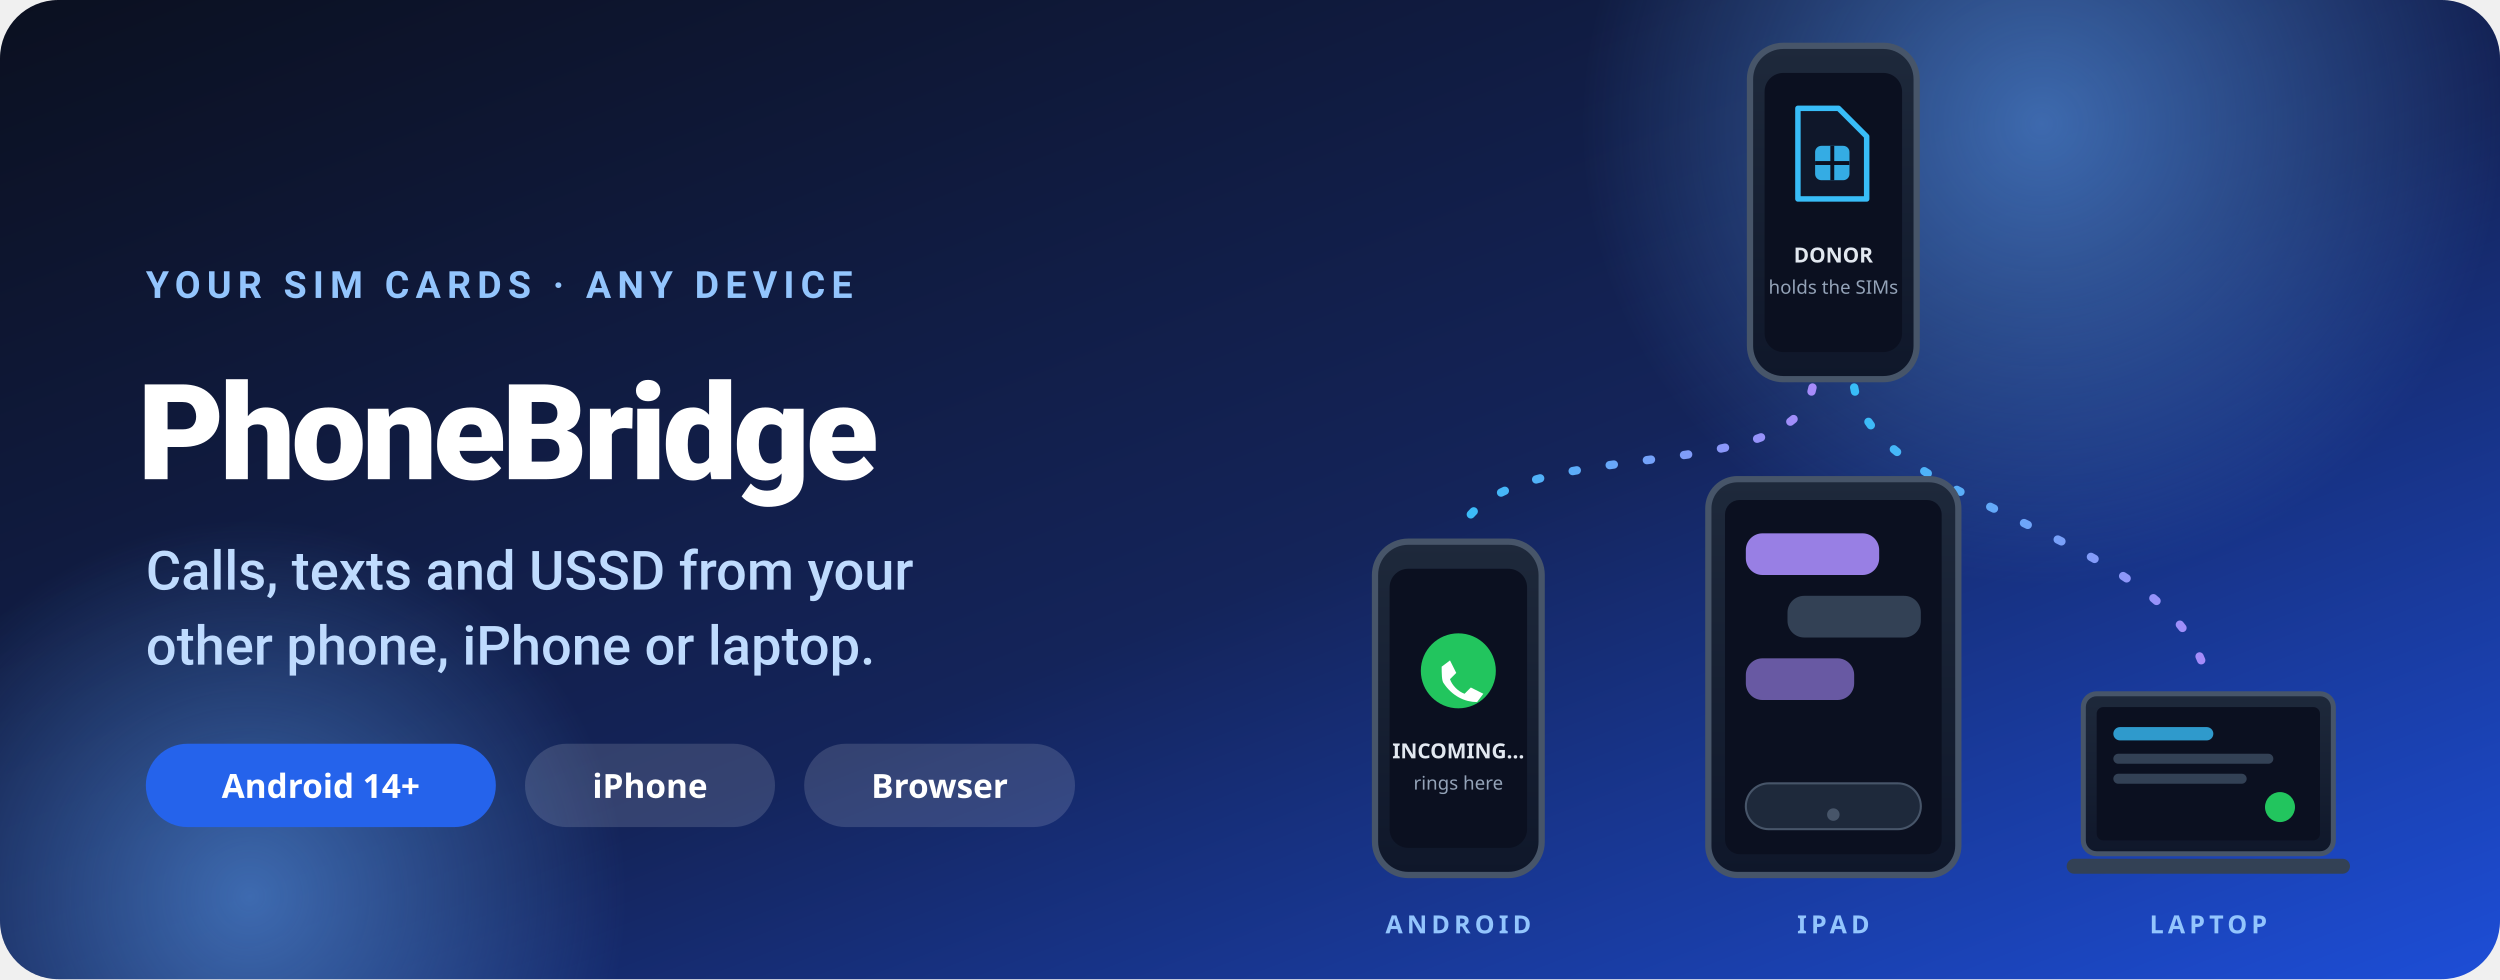
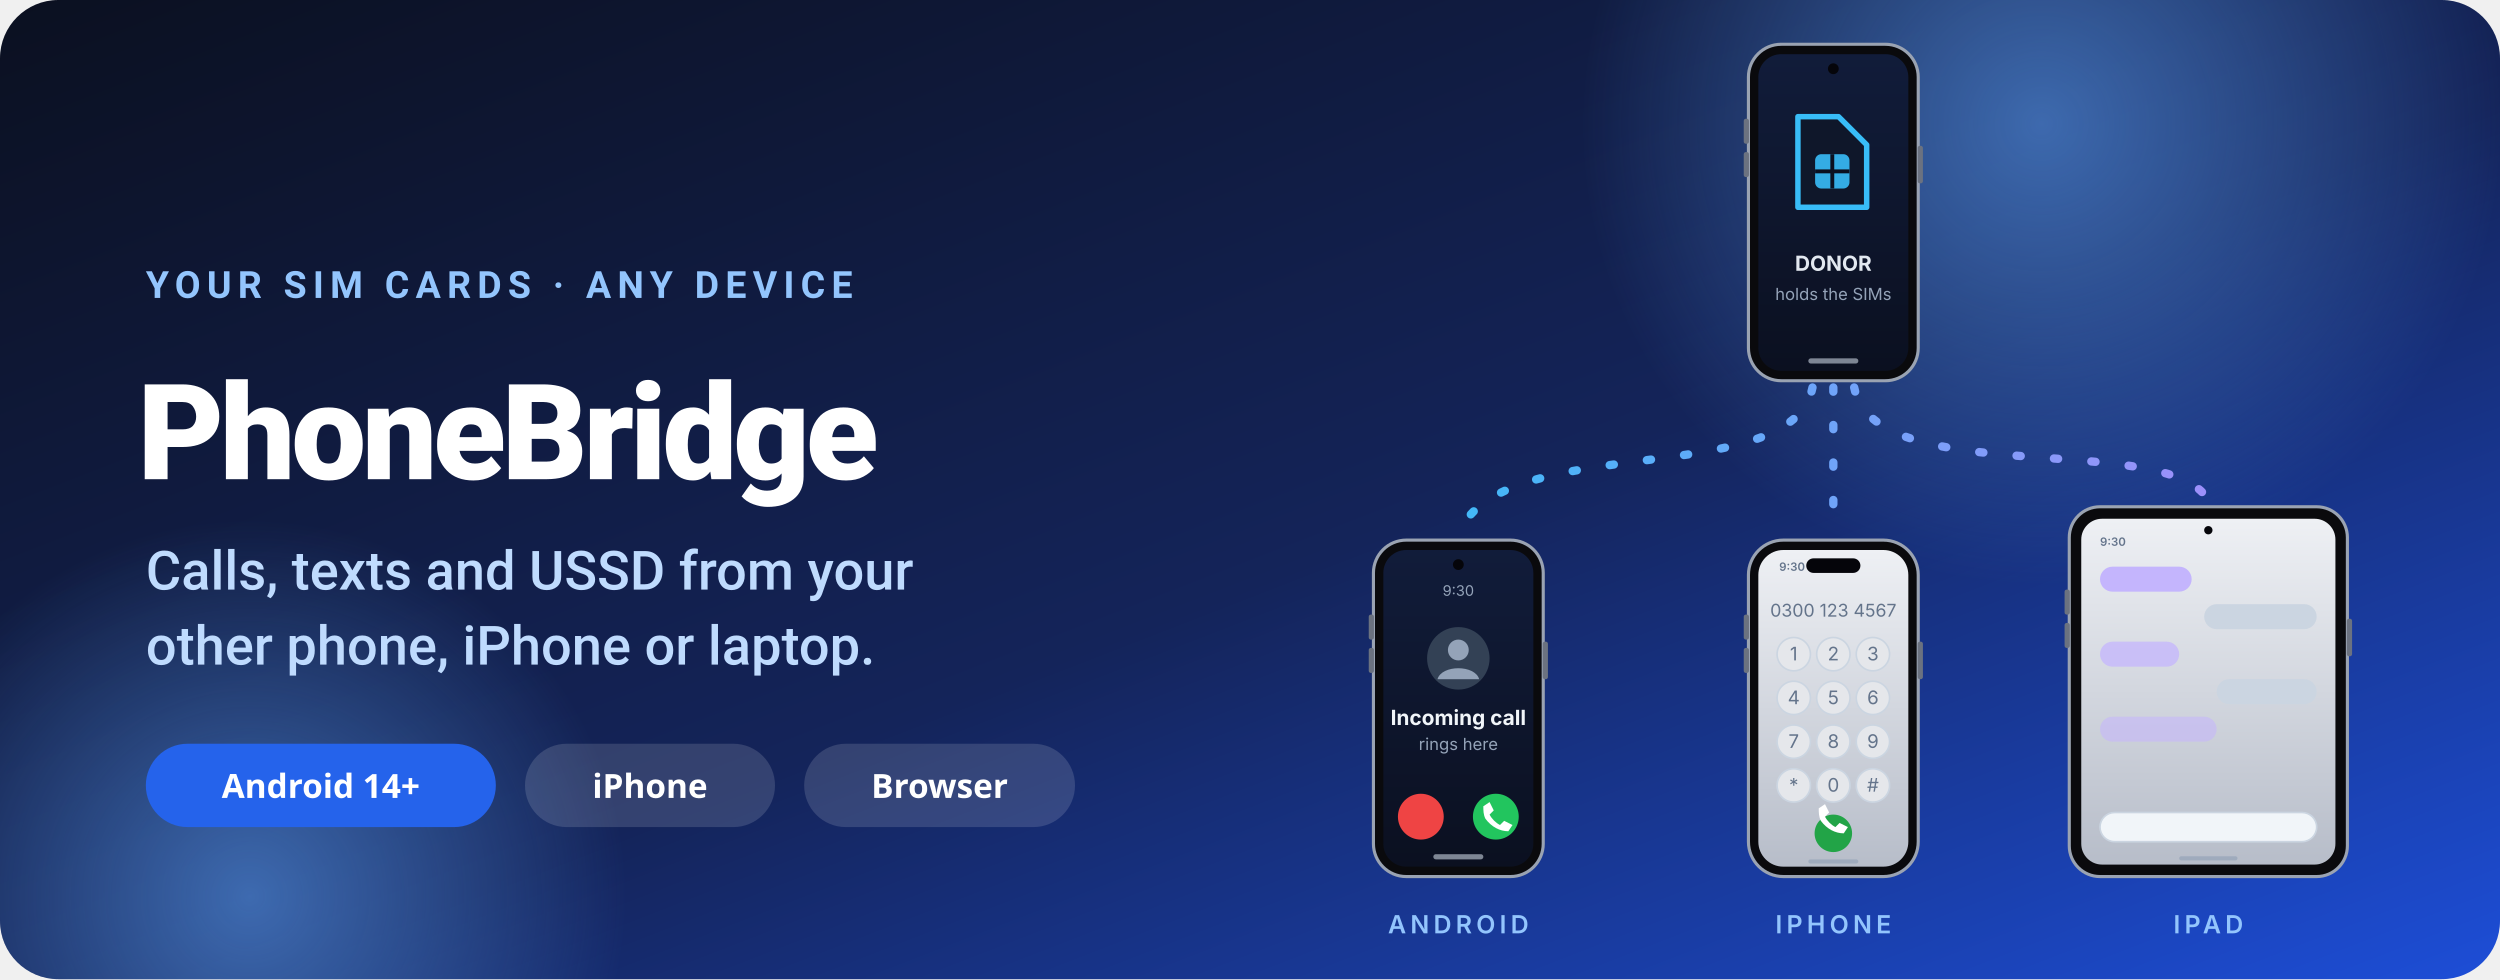
<svg xmlns="http://www.w3.org/2000/svg" viewBox="0 0 1200 470" width="1200" height="470" role="img" aria-label="PhoneBridge: your SIM cards on any device">
  <defs>
    <linearGradient id="bg" x1="0" y1="0" x2="1" y2="1">
      <stop offset="0" stop-color="#0b1020" />
      <stop offset="0.55" stop-color="#14245a" />
      <stop offset="1" stop-color="#1d4ed8" />
    </linearGradient>
    <linearGradient id="phone" x1="0" y1="0" x2="0" y2="1">
      <stop offset="0" stop-color="#1e293b" />
      <stop offset="1" stop-color="#0f172a" />
    </linearGradient>
-     <linearGradient id="beam" x1="0" y1="0" x2="1" y2="0">
+     <linearGradient id="beam" gradientUnits="userSpaceOnUse" x1="660" y1="0" x2="1100" y2="0">
      <stop offset="0" stop-color="#38bdf8" />
      <stop offset="1" stop-color="#a78bfa" />
+     </linearGradient>
+     <linearGradient id="night" x1="0" y1="0" x2="0" y2="1">
+       <stop offset="0" stop-color="#111c3a" />
+       <stop offset="1" stop-color="#0b1020" />
+     </linearGradient>
+     <linearGradient id="day" x1="0" y1="0" x2="0" y2="1">
+       <stop offset="0" stop-color="#eef0f4" />
+       <stop offset="1" stop-color="#b7bdc9" />
    </linearGradient>
    <radialGradient id="glow">
      <stop offset="0" stop-color="#60a5fa" stop-opacity=".55" />
      <stop offset="1" stop-color="#60a5fa" stop-opacity="0" />
    </radialGradient>
    <clipPath id="round">
      <rect width="1200" height="470" rx="28" />
    </clipPath>
  </defs>
  <style>
    .t1{font:800 64px/1 system-ui,-apple-system,'Segoe UI',Roboto,sans-serif;fill:#fff;letter-spacing:-2px}
    .t2{font:500 26px system-ui,-apple-system,'Segoe UI',Roboto,sans-serif;fill:#bfdbfe}
    .t3{font:600 18px system-ui,-apple-system,'Segoe UI',Roboto,sans-serif;fill:#93c5fd;letter-spacing:3px}
    .line{fill:none;stroke:url(#beam);stroke-width:4;stroke-linecap:round;stroke-dasharray:2 16;animation:flow 1.2s linear infinite}
    .wave{fill:none;stroke:#38bdf8;stroke-width:3;transform-box:fill-box;transform-origin:center;animation:ping 2.4s ease-out infinite;opacity:0}
    .w2{animation-delay:.8s}.w3{animation-delay:1.6s}
    .float{animation:bob 5s ease-in-out infinite}.float2{animation:bob 5s ease-in-out -2.5s infinite}
    .orb{animation:drift 14s ease-in-out infinite}
    .tick{animation:blink 2.4s ease-in-out infinite}
    @keyframes flow{to{stroke-dashoffset:-36}}
    @keyframes ping{0%{transform:scale(.4);opacity:.9}100%{transform:scale(1.6);opacity:0}}
    @keyframes bob{0%,100%{transform:translateY(0)}50%{transform:translateY(-6px)}}
    @keyframes drift{0%,100%{transform:translate(0,0)}50%{transform:translate(40px,-20px)}}
    @keyframes blink{0%,100%{opacity:.35}50%{opacity:1}}
    @media (prefers-reduced-motion:reduce){*{animation:none!important}}
  </style>
  <g clip-path="url(#round)">
    <rect width="1200" height="470" fill="url(#bg)" />
    <circle class="orb" cx="980" cy="60" r="220" fill="url(#glow)" />
    <circle class="orb" cx="120" cy="430" r="180" fill="url(#glow)" style="animation-delay:-6s" />
    <text class="t3" x="70" y="143">YOUR SIM CARDS · ANY DEVICE</text>
    <text class="t1" x="66" y="230">PhoneBridge</text>
    <text class="t2" x="70" y="283">Calls, texts and USSD from your</text>
    <text class="t2" x="70" y="319">other phone, iPhone or laptop.</text>
    <g transform="translate(70,357)">
      <rect width="168" height="40" rx="20" fill="#2563eb" />
      <text x="84" y="26" text-anchor="middle" font-family="system-ui,sans-serif" font-weight="700" font-size="16" fill="#fff">Android 14+</text>
      <rect x="182" width="120" height="40" rx="20" fill="#ffffff" fill-opacity=".14" />
      <text x="242" y="26" text-anchor="middle" font-family="system-ui,sans-serif" font-weight="700" font-size="16" fill="#fff">iPhone</text>
      <rect x="316" width="130" height="40" rx="20" fill="#ffffff" fill-opacity=".14" />
      <text x="381" y="26" text-anchor="middle" font-family="system-ui,sans-serif" font-weight="700" font-size="16" fill="#fff">Browser</text>
    </g>
    <g transform="translate(840,22)">
      <g class="float">
-         <rect width="80" height="160" rx="16" fill="url(#phone)" stroke="#475569" stroke-width="3" />
-         <rect x="7" y="13" width="66" height="134" rx="9" fill="#0b1020" />
-         <g transform="translate(23,30) scale(.75)">
+         <rect x="-1.5" y="-1.5" width="83" height="163" rx="16.5" fill="#9aa3b2" />
+         <rect width="80" height="160" rx="15" fill="#0a0a0d" />
+         <rect x="-3" y="35" width="2.5" height="12" rx="1" fill="#6b7280" />
+         <rect x="-3" y="51" width="2.5" height="12" rx="1" fill="#6b7280" />
+         <rect x="80.5" y="48" width="2.5" height="18" rx="1" fill="#6b7280" />
+         <rect x="4" y="4" width="72" height="152" rx="11" fill="url(#night)" />
+         <circle cx="40" cy="11" r="2.6" fill="#05050a" />
+         <g transform="translate(23,34) scale(.75)">
          <path d="M0 0H26L44 18V58H0Z" fill="#0f172a" stroke="#38bdf8" stroke-width="3.5" stroke-linejoin="round" />
          <rect x="11" y="24" width="22" height="22" rx="4" fill="#38bdf8" opacity=".9" />
          <path d="M11 35H33M22 24V46" stroke="#0b1020" stroke-width="2.5" />
        </g>
-         <text x="40" y="104" text-anchor="middle" font-family="system-ui,sans-serif" font-weight="700" font-size="10" fill="#e2e8f0">DONOR</text>
-         <text x="40" y="119" text-anchor="middle" font-family="system-ui,sans-serif" font-size="9" fill="#94a3b8">holds the SIMs</text>
+         <text x="40" y="108" text-anchor="middle" font-family="system-ui,-apple-system,Segoe UI,sans-serif" font-weight="700" font-size="10" fill="#e2e8f0">DONOR</text>
+         <text x="40" y="122" text-anchor="middle" font-family="system-ui,-apple-system,Segoe UI,sans-serif" font-size="8" fill="#94a3b8">holds the SIMs</text>
+         <rect x="28" y="150" width="24" height="2.5" rx="1.2" fill="#cbd5e1" opacity=".6" />
      </g>
    </g>
    <path class="line" d="M870 186 C 860 236, 722 206, 700 256" />
-     <path class="line" d="M880 186 L 880 226" style="animation-delay:-.4s" />
-     <path class="line" d="M890 186 C 900 246, 1050 256, 1060 330" style="animation-delay:-.8s" />
+     <path class="line" d="M880 186 L 880 256" style="animation-delay:-.4s" />
+     <path class="line" d="M890 186 C 900 236, 1040 206, 1060 240" style="animation-delay:-.8s" />
    <g transform="translate(660,260)">
      <g class="float">
        <circle class="wave" cx="40" cy="80" r="46" />
        <circle class="wave w2" cx="40" cy="80" r="46" />
        <circle class="wave w3" cx="40" cy="80" r="46" />
-         <rect width="80" height="160" rx="16" fill="url(#phone)" stroke="#475569" stroke-width="3" />
-         <rect x="7" y="13" width="66" height="134" rx="9" fill="#0b1020" />
-         <circle cx="40" cy="62" r="18" fill="#22c55e" />
-         <path d="M33 68c4 6 10 9 16 9l3-4-6-3-3 3c-3-1-6-4-7-7l3-3-3-6-4 3c0 3 0 7 1 8z" fill="#fff" class="tick" />
-         <text x="40" y="104" text-anchor="middle" font-family="system-ui,sans-serif" font-weight="700" font-size="10" fill="#e2e8f0">INCOMING…</text>
-         <text x="40" y="119" text-anchor="middle" font-family="system-ui,sans-serif" font-size="9" fill="#94a3b8">rings here</text>
+         <rect x="-1.5" y="-1.5" width="83" height="163" rx="16.5" fill="#9aa3b2" />
+         <rect width="80" height="160" rx="15" fill="#0a0a0d" />
+         <rect x="-3" y="35" width="2.5" height="12" rx="1" fill="#6b7280" />
+         <rect x="-3" y="51" width="2.5" height="12" rx="1" fill="#6b7280" />
+         <rect x="80.5" y="48" width="2.5" height="18" rx="1" fill="#6b7280" />
+         <rect x="4" y="4" width="72" height="152" rx="11" fill="url(#night)" />
+         <circle cx="40" cy="11" r="2.6" fill="#05050a" />
+         <text x="40" y="26" text-anchor="middle" font-family="system-ui,-apple-system,Segoe UI,sans-serif" font-size="7" fill="#94a3b8">9:30</text>
+         <circle cx="40" cy="56" r="15" fill="#334155" />
+         <circle cx="40" cy="52" r="5" fill="#94a3b8" />
+         <path d="M30 66c2-7 18-7 20 0z" fill="#94a3b8" />
+         <text x="40" y="88" text-anchor="middle" font-family="system-ui,-apple-system,Segoe UI,sans-serif" font-weight="700" font-size="10" fill="#f1f5f9">Incoming call</text>
+         <text x="40" y="100" text-anchor="middle" font-family="system-ui,-apple-system,Segoe UI,sans-serif" font-size="8" fill="#94a3b8">rings here</text>
+         <circle cx="22" cy="132" r="11" fill="#ef4444" />
+         <circle cx="58" cy="132" r="11" fill="#22c55e" class="tick" />
+         <path d="M53 133c3 4 7 6 11 6l2-3-4-2-2 2c-2-1-4-3-5-5l2-2-2-4-3 2c0 2 0 4 1 6z" fill="#fff" />
+         <rect x="28" y="150" width="24" height="2.5" rx="1.2" fill="#cbd5e1" opacity=".6" />
      </g>
    </g>
-     <text x="700" y="448" text-anchor="middle" font-family="system-ui,sans-serif" font-weight="600" font-size="12" letter-spacing="2" fill="#93c5fd">ANDROID</text>
-     <g transform="translate(820,230)">
+     <text x="700" y="448" text-anchor="middle" font-family="system-ui,-apple-system,Segoe UI,sans-serif" font-weight="600" font-size="12" letter-spacing="2" fill="#93c5fd">ANDROID</text>
+     <g transform="translate(840,260)">
      <g class="float2">
-         <rect width="120" height="190" rx="14" fill="url(#phone)" stroke="#475569" stroke-width="3" />
-         <rect x="8" y="10" width="104" height="170" rx="7" fill="#0b1020" />
-         <rect x="18" y="26" width="64" height="20" rx="8" fill="#a78bfa" opacity=".9" class="tick" />
-         <rect x="38" y="56" width="64" height="20" rx="8" fill="#334155" />
-         <rect x="18" y="86" width="52" height="20" rx="8" fill="#a78bfa" opacity=".6" />
-         <rect x="18" y="146" width="84" height="22" rx="11" fill="#1e293b" stroke="#475569" />
-         <circle cx="60" cy="161" r="3" fill="#475569" />
+         <rect x="-1.5" y="-1.5" width="83" height="163" rx="17.5" fill="#9aa3b2" />
+         <rect width="80" height="160" rx="16" fill="#0a0a0d" />
+         <rect x="-3" y="35" width="2.5" height="12" rx="1" fill="#6b7280" />
+         <rect x="-3" y="51" width="2.5" height="12" rx="1" fill="#6b7280" />
+         <rect x="80.5" y="48" width="2.5" height="18" rx="1" fill="#6b7280" />
+         <rect x="4" y="4" width="72" height="152" rx="12" fill="url(#day)" />
+         <rect x="27" y="8" width="26" height="7" rx="3.5" fill="#05050a" />
+         <text x="14" y="14" font-family="system-ui,-apple-system,Segoe UI,sans-serif" font-size="5.5" font-weight="600" fill="#64748b">9:30</text>
+         <text x="40" y="36" text-anchor="middle" font-family="system-ui,-apple-system,Segoe UI,sans-serif" font-size="8.5" fill="#64748b">0300 123 4567</text>
+         <g fill="#e5e7eb" stroke="#cbd5e1" stroke-width=".8">
+           <circle cx="21" cy="54" r="8" />
+           <circle cx="40" cy="54" r="8" />
+           <circle cx="59" cy="54" r="8" />
+           <circle cx="21" cy="75" r="8" />
+           <circle cx="40" cy="75" r="8" />
+           <circle cx="59" cy="75" r="8" />
+           <circle cx="21" cy="96" r="8" />
+           <circle cx="40" cy="96" r="8" />
+           <circle cx="59" cy="96" r="8" />
+           <circle cx="21" cy="117" r="8" />
+           <circle cx="40" cy="117" r="8" />
+           <circle cx="59" cy="117" r="8" />
+         </g>
+         <g font-family="system-ui,-apple-system,Segoe UI,sans-serif" font-size="9" fill="#64748b" text-anchor="middle">
+           <text x="21" y="57">1</text>
+           <text x="40" y="57">2</text>
+           <text x="59" y="57">3</text>
+           <text x="21" y="78">4</text>
+           <text x="40" y="78">5</text>
+           <text x="59" y="78">6</text>
+           <text x="21" y="99">7</text>
+           <text x="40" y="99">8</text>
+           <text x="59" y="99">9</text>
+           <text x="21" y="120">*</text>
+           <text x="40" y="120">0</text>
+           <text x="59" y="120">#</text>
+         </g>
+         <circle cx="40" cy="140" r="9" fill="#22a447" />
+         <path d="M35 141c3 4 7 6 11 6l2-3-4-2-2 2c-2-1-4-3-5-5l2-2-2-4-3 2c0 2 0 4 1 6z" fill="#fff" transform="translate(-1,-7)" />
+         <rect x="28" y="152.5" width="24" height="2" rx="1" fill="#94a3b8" opacity=".7" />
      </g>
    </g>
-     <text x="880" y="448" text-anchor="middle" font-family="system-ui,sans-serif" font-weight="600" font-size="12" letter-spacing="2" fill="#93c5fd">IPAD</text>
-     <g transform="translate(992,333) scale(.8)">
+     <text x="880" y="448" text-anchor="middle" font-family="system-ui,-apple-system,Segoe UI,sans-serif" font-weight="600" font-size="12" letter-spacing="2" fill="#93c5fd">IPHONE</text>
+     <g transform="translate(994,244)">
      <g class="float">
-         <rect x="10" y="0" width="150" height="96" rx="8" fill="url(#phone)" stroke="#475569" stroke-width="3" />
-         <rect x="18" y="8" width="134" height="80" rx="4" fill="#0b1020" />
-         <rect x="28" y="20" width="60" height="8" rx="4" fill="#38bdf8" opacity=".8" />
-         <rect x="28" y="36" width="96" height="6" rx="3" fill="#334155" />
-         <rect x="28" y="48" width="80" height="6" rx="3" fill="#334155" />
-         <circle cx="128" cy="68" r="9" fill="#22c55e" class="tick" />
-         <rect x="0" y="99" width="170" height="9" rx="4.5" fill="#334155" />
+         <rect x="-1.5" y="-1.5" width="135" height="179" rx="15.5" fill="#9aa3b2" />
+         <rect width="132" height="176" rx="14" fill="#0a0a0d" />
+         <rect x="-3" y="39" width="2.5" height="12" rx="1" fill="#6b7280" />
+         <rect x="-3" y="55" width="2.5" height="12" rx="1" fill="#6b7280" />
+         <rect x="132.5" y="53" width="2.5" height="18" rx="1" fill="#6b7280" />
+         <rect x="5" y="5" width="122" height="166" rx="10" fill="url(#day)" />
+         <circle cx="66" cy="10.5" r="2" fill="#05050a" />
+         <text x="14" y="18" font-family="system-ui,-apple-system,Segoe UI,sans-serif" font-size="5.5" font-weight="600" fill="#64748b">9:30</text>
+         <rect x="14" y="28" width="44" height="12" rx="6" fill="#c4b5fd" class="tick" />
+         <rect x="64" y="46" width="54" height="12" rx="6" fill="#cbd5e1" />
+         <rect x="14" y="64" width="38" height="12" rx="6" fill="#c4b5fd" opacity=".75" />
+         <rect x="70" y="82" width="48" height="12" rx="6" fill="#cbd5e1" />
+         <rect x="14" y="100" width="56" height="12" rx="6" fill="#c4b5fd" opacity=".55" />
+         <rect x="14" y="146" width="104" height="14" rx="7" fill="#f1f5f9" stroke="#cbd5e1" stroke-width=".8" />
+         <rect x="52" y="167" width="28" height="2" rx="1" fill="#94a3b8" opacity=".7" />
      </g>
    </g>
-     <text x="1060" y="448" text-anchor="middle" font-family="system-ui,sans-serif" font-weight="600" font-size="12" letter-spacing="2" fill="#93c5fd">LAPTOP</text>
+     <text x="1060" y="448" text-anchor="middle" font-family="system-ui,-apple-system,Segoe UI,sans-serif" font-weight="600" font-size="12" letter-spacing="2" fill="#93c5fd">IPAD</text>
  </g>
</svg>
